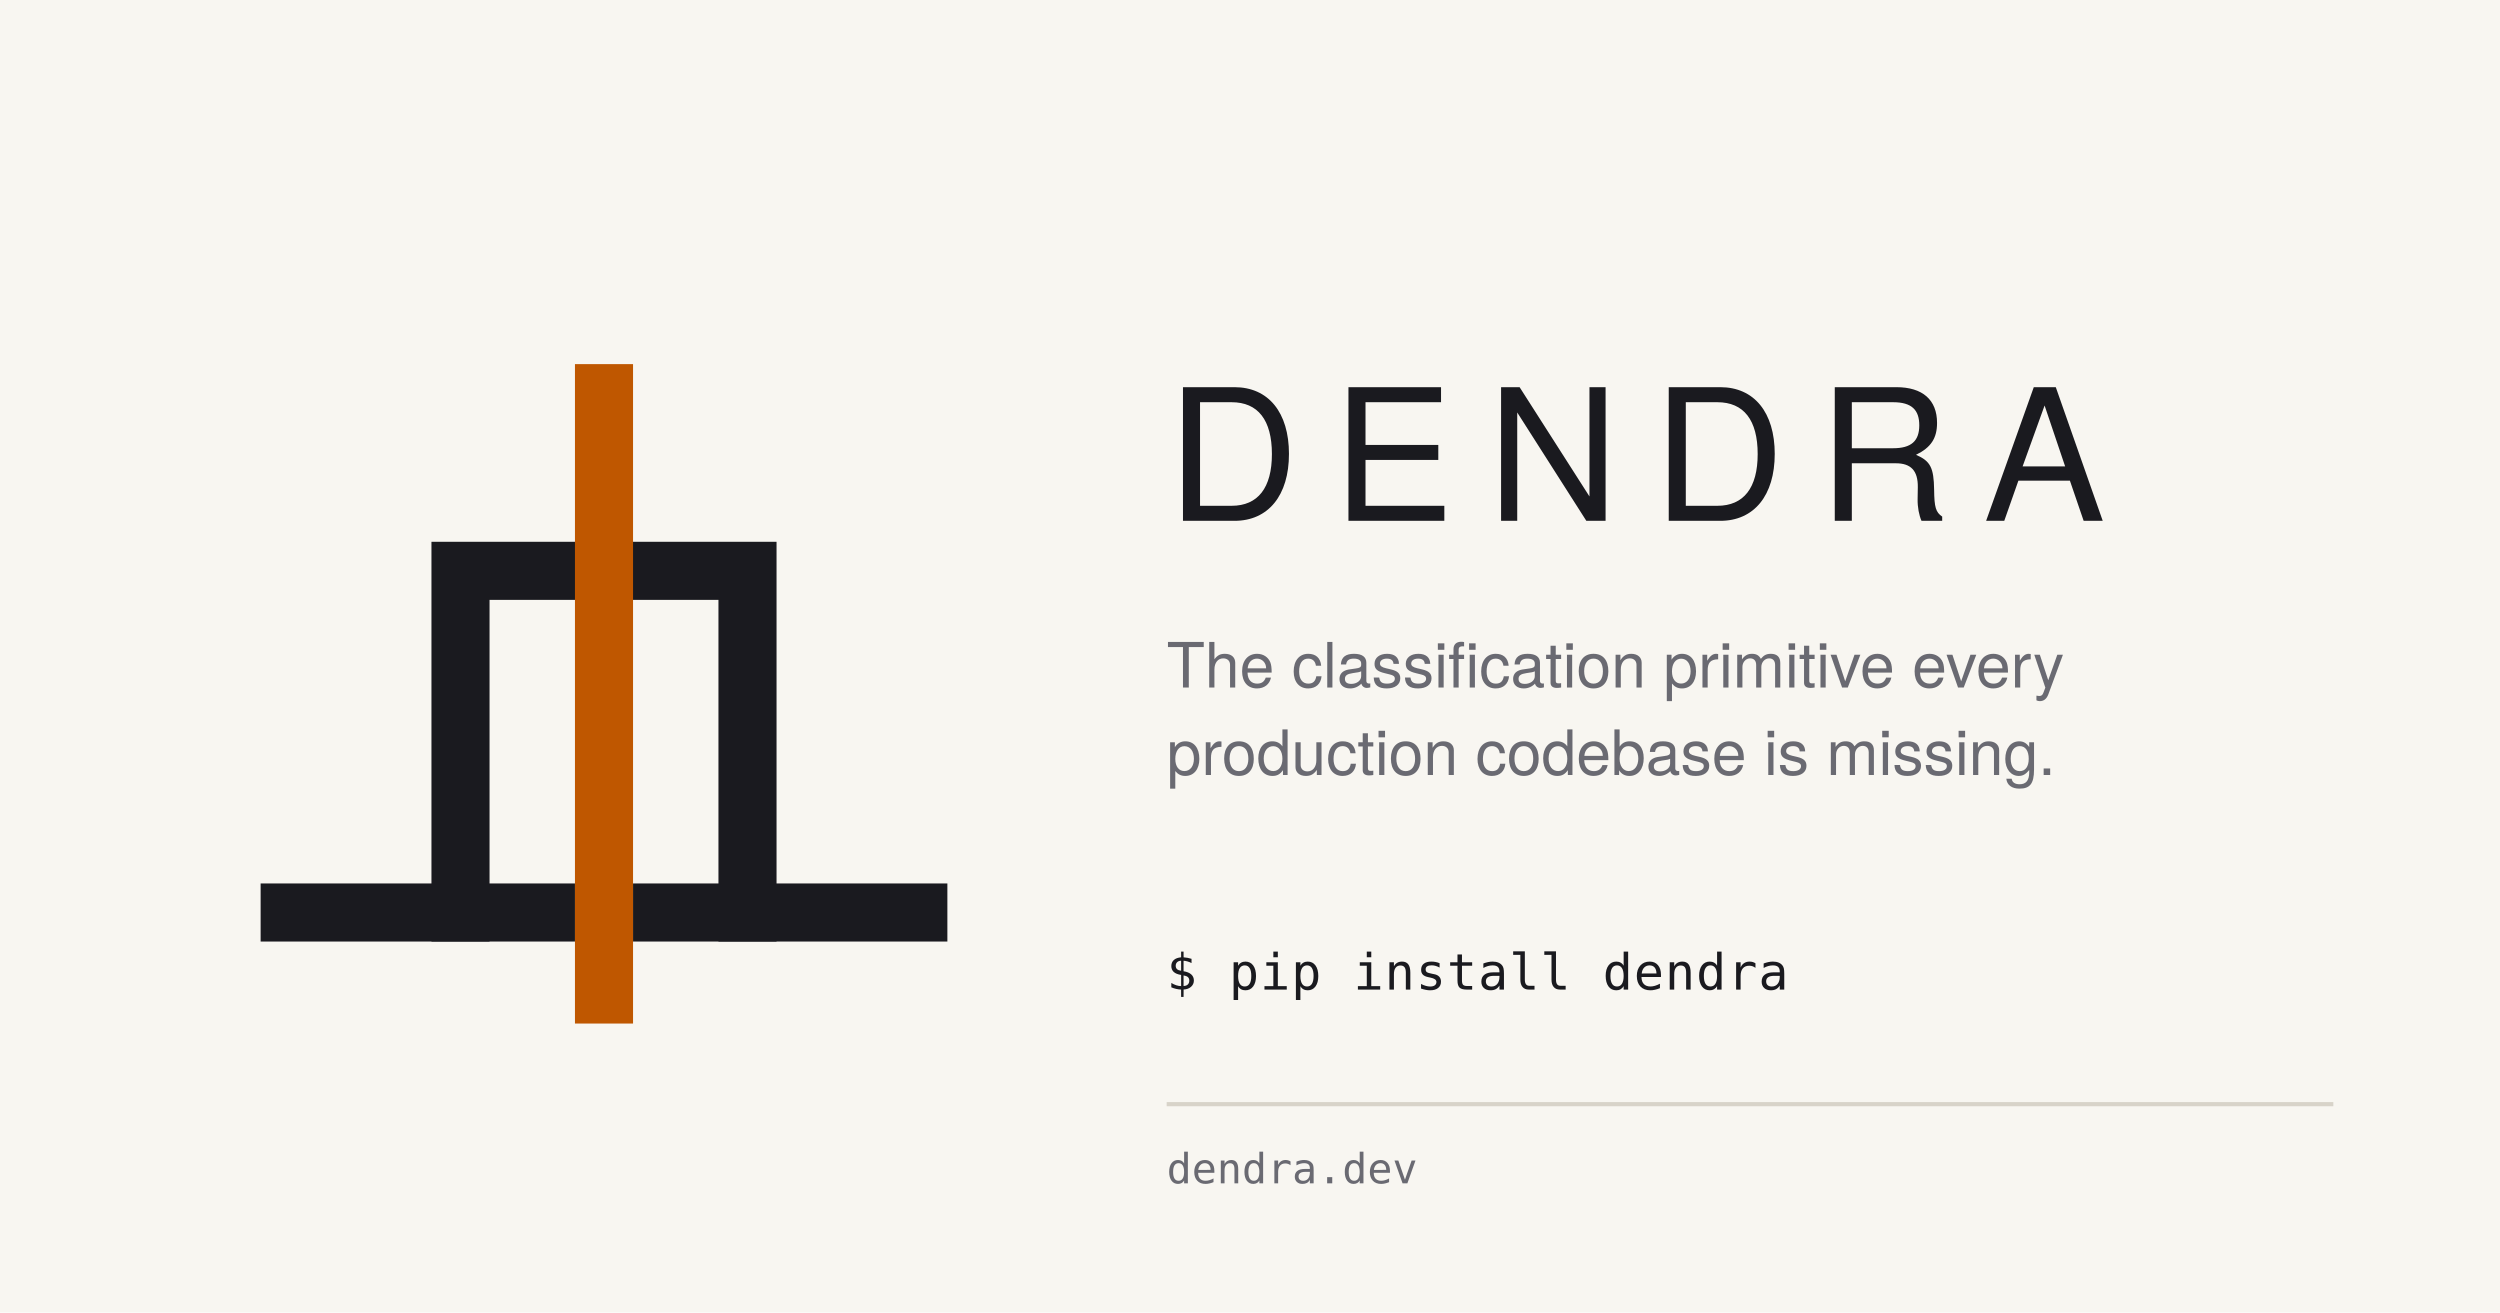
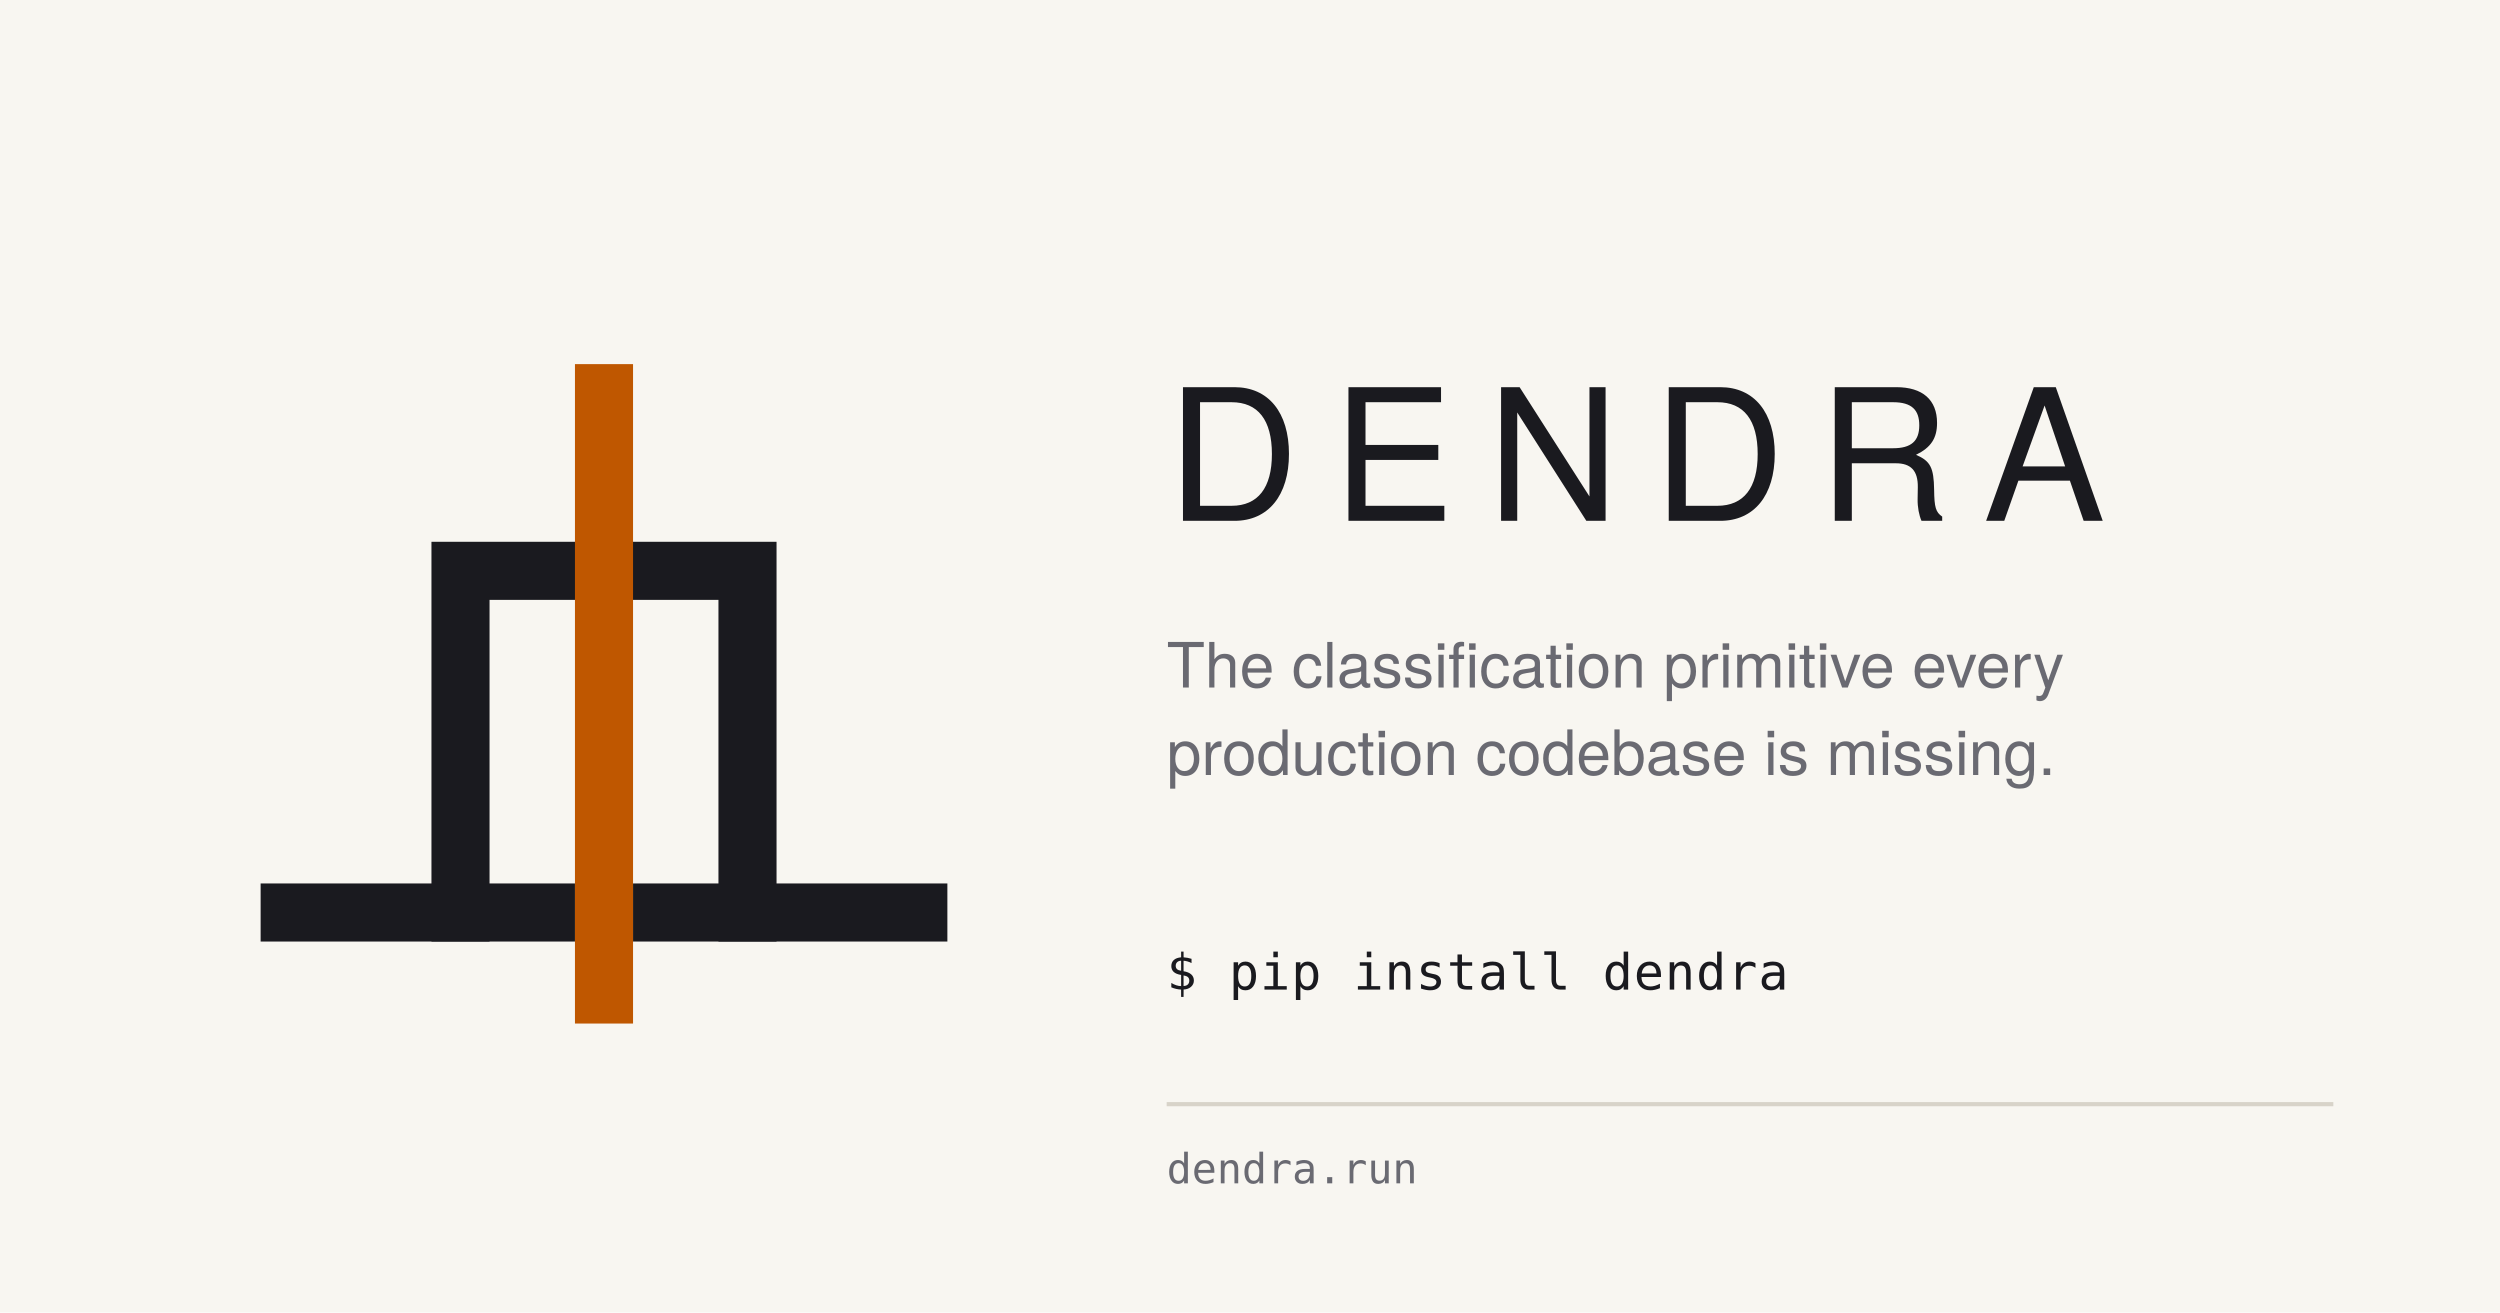
<svg xmlns="http://www.w3.org/2000/svg" viewBox="0 0 1200 630">
  <rect width="1200" height="630" fill="#f8f6f1" />
  <g transform="translate(80, 110) scale(0.82)">
    <line x1="72" y1="400" x2="222" y2="400" stroke="#1a1a1f" stroke-width="34" stroke-linecap="square" />
    <line x1="290" y1="400" x2="440" y2="400" stroke="#1a1a1f" stroke-width="34" stroke-linecap="square" />
    <polyline points="172,400 172,200 340,200 340,400" fill="none" stroke="#1a1a1f" stroke-width="34" stroke-linecap="square" stroke-linejoin="miter" />
    <line x1="256" y1="448" x2="256" y2="96" stroke="#BF5700" stroke-width="34" stroke-linecap="square" />
  </g>
  <text x="560" y="250" font-family="'Space Grotesk', 'Helvetica Neue', sans-serif" font-weight="500" font-size="88" letter-spacing="15.8" fill="#1a1a1f">DENDRA</text>
  <text x="560" y="330" font-family="'Space Grotesk', 'Helvetica Neue', sans-serif" font-weight="400" font-size="30" fill="#6a6a72">The classification primitive every</text>
  <text x="560" y="372" font-family="'Space Grotesk', 'Helvetica Neue', sans-serif" font-weight="400" font-size="30" fill="#6a6a72">production codebase is missing.</text>
  <text x="560" y="475" font-family="'JetBrains Mono', ui-monospace, monospace" font-weight="400" font-size="24" letter-spacing="0.5" fill="#1a1a1f">$ pip install dendra</text>
  <line x1="560" y1="530" x2="1120" y2="530" stroke="#d8d3c9" stroke-width="2" />
-   <text x="560" y="568" font-family="'JetBrains Mono', ui-monospace, monospace" font-weight="400" font-size="20" fill="#6a6a72">dendra.dev</text>
+   <text x="560" y="568" font-family="'JetBrains Mono', ui-monospace, monospace" font-weight="400" font-size="20" fill="#6a6a72">dendra.run</text>
</svg>
